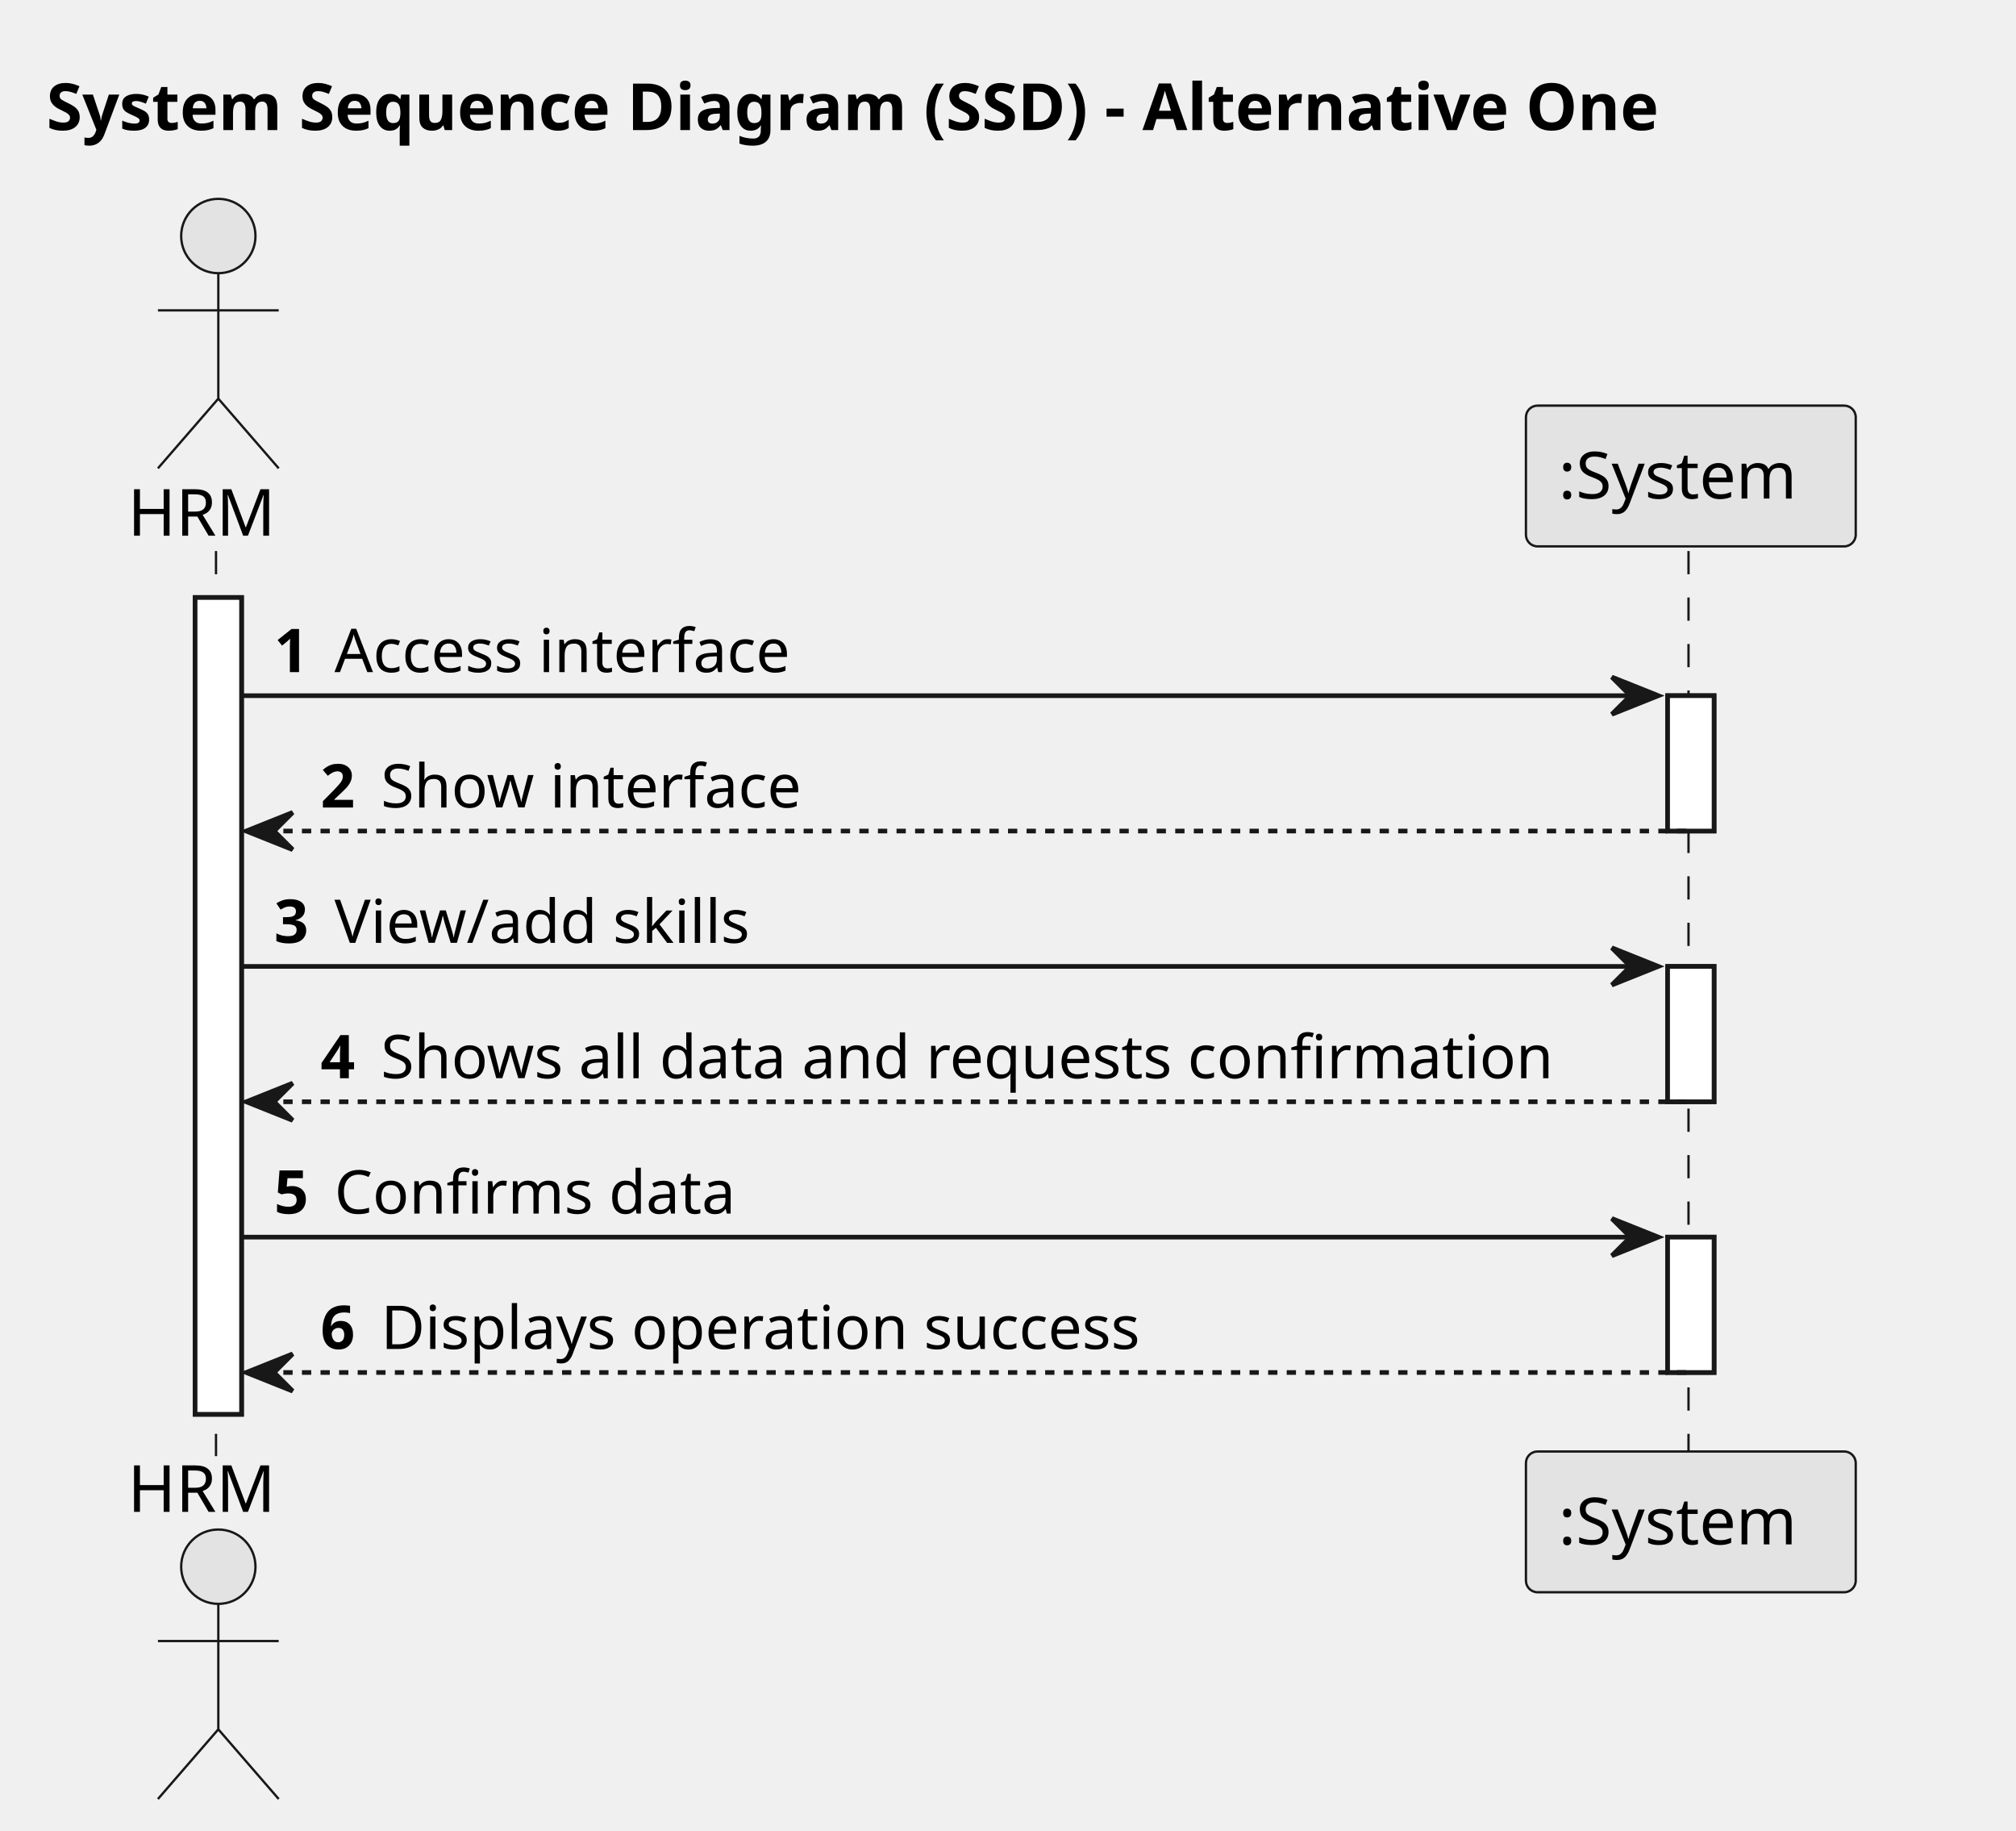
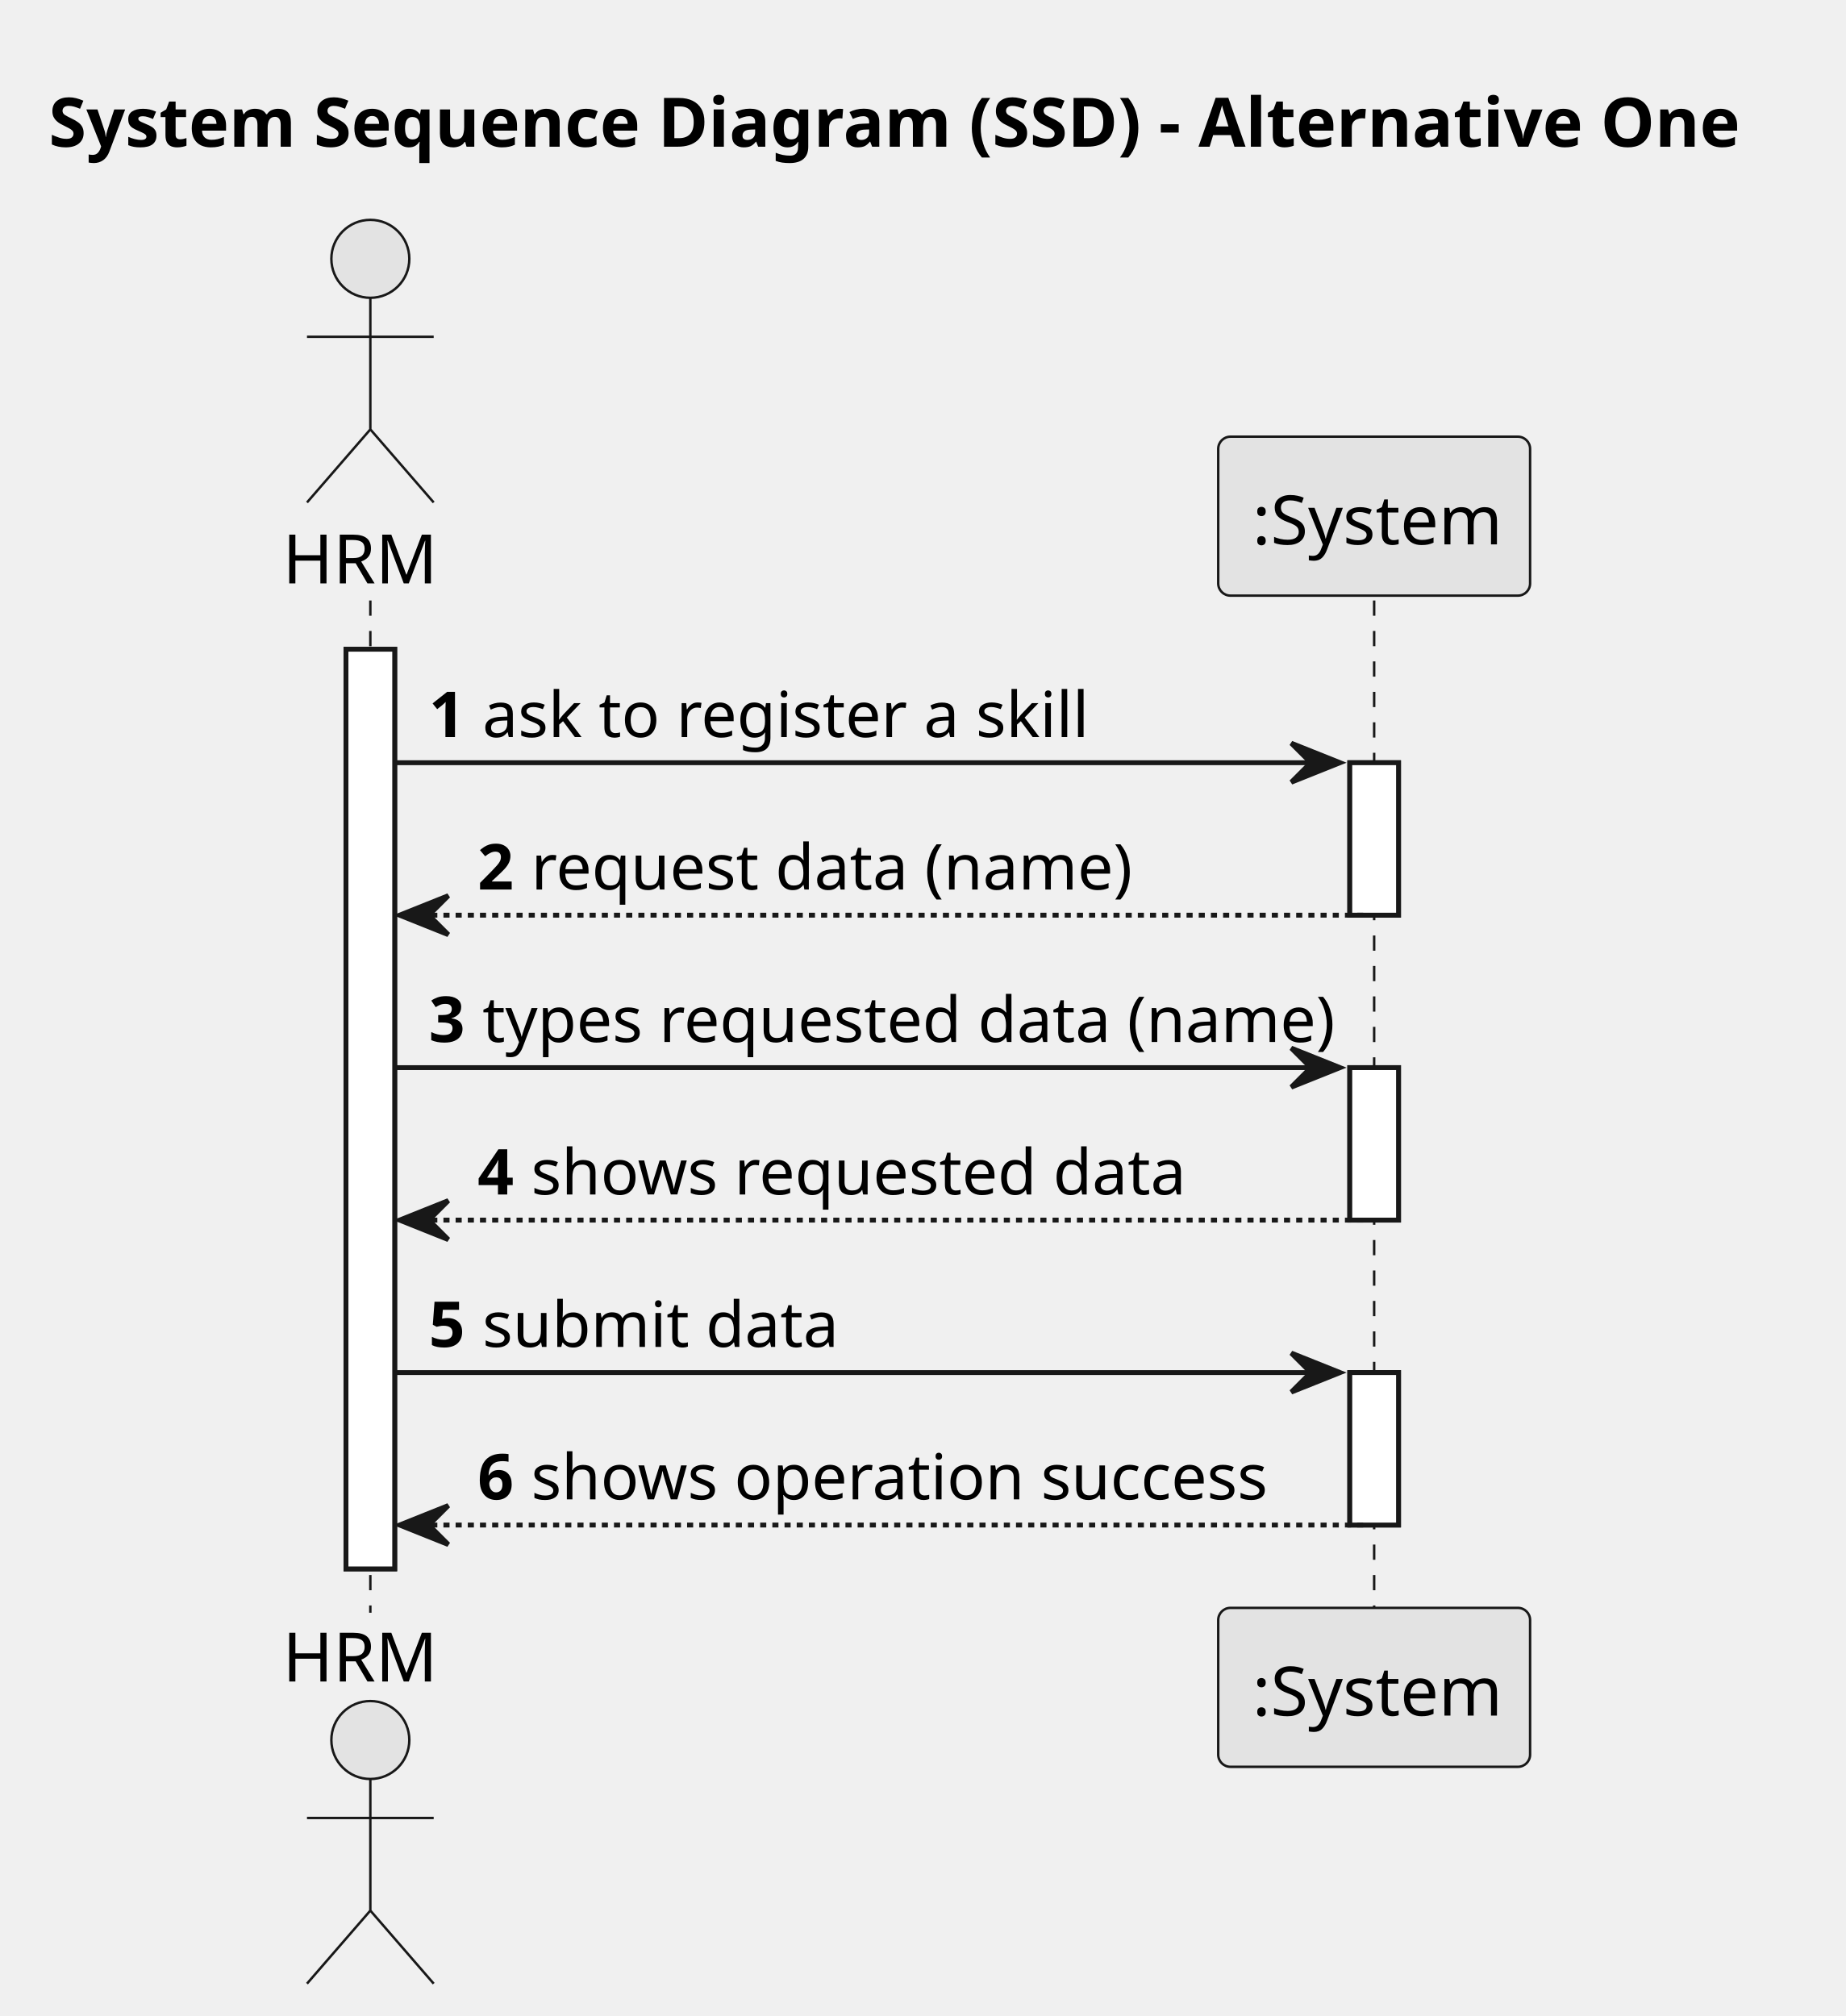
- <svg xmlns="http://www.w3.org/2000/svg" contentStyleType="text/css" height="394px" preserveAspectRatio="none" style="width:434px;height:394px;background:#FFFFFF;" version="1.1" viewBox="0 0 434 394" width="434px" zoomAndPan="magnify">
+ <svg xmlns="http://www.w3.org/2000/svg" contentStyleType="text/css" height="662.4px" preserveAspectRatio="none" style="width:606px;height:662px;background:#FFFFFF;" version="1.1" viewBox="0 0 606 662" width="606.4px" zoomAndPan="magnify">
  <defs />
  <g>
-     <text fill="#000000" font-family="sans-serif" font-size="14" font-weight="bold" lengthAdjust="spacing" textLength="406" x="10" y="27.995">System Sequence Diagram (SSD) - Alternative One</text>
-     <rect fill="#FFFFFF" height="175.797" style="stroke:#181818;stroke-width:1.0;" width="10" x="42" y="128.594" />
-     <rect fill="#FFFFFF" height="29.133" style="stroke:#181818;stroke-width:1.0;" width="10" x="359" y="149.727" />
-     <rect fill="#FFFFFF" height="29.133" style="stroke:#181818;stroke-width:1.0;" width="10" x="359" y="207.992" />
-     <rect fill="#FFFFFF" height="29.133" style="stroke:#181818;stroke-width:1.0;" width="10" x="359" y="266.258" />
-     <line style="stroke:#181818;stroke-width:0.5;stroke-dasharray:5.0,5.0;" x1="46.5" x2="46.5" y1="118.594" y2="313.391" />
-     <line style="stroke:#181818;stroke-width:0.5;stroke-dasharray:5.0,5.0;" x1="363.5" x2="363.5" y1="118.594" y2="313.391" />
-     <text fill="#000000" font-family="sans-serif" font-size="14" lengthAdjust="spacing" textLength="33" x="27.5" y="115.292">HRM</text>
-     <ellipse cx="47" cy="50.797" fill="#E3E3E3" rx="8" ry="8" style="stroke:#181818;stroke-width:0.5;" />
-     <path d="M47,58.797 L47,85.797 M34,66.797 L60,66.797 M47,85.797 L34,100.797 M47,85.797 L60,100.797 " fill="none" style="stroke:#181818;stroke-width:0.5;" />
-     <text fill="#000000" font-family="sans-serif" font-size="14" lengthAdjust="spacing" textLength="33" x="27.5" y="325.386">HRM</text>
-     <ellipse cx="47" cy="337.188" fill="#E3E3E3" rx="8" ry="8" style="stroke:#181818;stroke-width:0.5;" />
-     <path d="M47,345.188 L47,372.188 M34,353.188 L60,353.188 M47,372.188 L34,387.188 M47,372.188 L60,387.188 " fill="none" style="stroke:#181818;stroke-width:0.5;" />
-     <rect fill="#E3E3E3" height="30.297" rx="2.5" ry="2.5" style="stroke:#181818;stroke-width:0.5;" width="71" x="328.5" y="87.297" />
-     <text fill="#000000" font-family="sans-serif" font-size="14" lengthAdjust="spacing" textLength="57" x="335.5" y="107.292">:System</text>
-     <rect fill="#E3E3E3" height="30.297" rx="2.5" ry="2.5" style="stroke:#181818;stroke-width:0.5;" width="71" x="328.5" y="312.391" />
-     <text fill="#000000" font-family="sans-serif" font-size="14" lengthAdjust="spacing" textLength="57" x="335.5" y="332.386">:System</text>
-     <rect fill="#FFFFFF" height="175.797" style="stroke:#181818;stroke-width:1.0;" width="10" x="42" y="128.594" />
-     <rect fill="#FFFFFF" height="29.133" style="stroke:#181818;stroke-width:1.0;" width="10" x="359" y="149.727" />
-     <rect fill="#FFFFFF" height="29.133" style="stroke:#181818;stroke-width:1.0;" width="10" x="359" y="207.992" />
-     <rect fill="#FFFFFF" height="29.133" style="stroke:#181818;stroke-width:1.0;" width="10" x="359" y="266.258" />
-     <polygon fill="#181818" points="347,145.727,357,149.727,347,153.727,351,149.727" style="stroke:#181818;stroke-width:1.0;" />
-     <line style="stroke:#181818;stroke-width:1.0;" x1="52" x2="353" y1="149.727" y2="149.727" />
-     <text fill="#000000" font-family="sans-serif" font-size="13" font-weight="bold" lengthAdjust="spacing" textLength="9" x="59" y="144.661">1</text>
-     <text fill="#000000" font-family="sans-serif" font-size="13" lengthAdjust="spacing" textLength="107" x="72" y="144.661">Access interface</text>
-     <polygon fill="#181818" points="63,174.859,53,178.859,63,182.859,59,178.859" style="stroke:#181818;stroke-width:1.0;" />
-     <line style="stroke:#181818;stroke-width:1.0;stroke-dasharray:2.0,2.0;" x1="57" x2="363" y1="178.859" y2="178.859" />
-     <text fill="#000000" font-family="sans-serif" font-size="13" font-weight="bold" lengthAdjust="spacing" textLength="9" x="69" y="173.793">2</text>
-     <text fill="#000000" font-family="sans-serif" font-size="13" lengthAdjust="spacing" textLength="97" x="82" y="173.793">Show interface</text>
-     <polygon fill="#181818" points="347,203.992,357,207.992,347,211.992,351,207.992" style="stroke:#181818;stroke-width:1.0;" />
-     <line style="stroke:#181818;stroke-width:1.0;" x1="52" x2="353" y1="207.992" y2="207.992" />
-     <text fill="#000000" font-family="sans-serif" font-size="13" font-weight="bold" lengthAdjust="spacing" textLength="9" x="59" y="202.926">3</text>
-     <text fill="#000000" font-family="sans-serif" font-size="13" lengthAdjust="spacing" textLength="98" x="72" y="202.926">View/add skills</text>
-     <polygon fill="#181818" points="63,233.125,53,237.125,63,241.125,59,237.125" style="stroke:#181818;stroke-width:1.0;" />
-     <line style="stroke:#181818;stroke-width:1.0;stroke-dasharray:2.0,2.0;" x1="57" x2="363" y1="237.125" y2="237.125" />
-     <text fill="#000000" font-family="sans-serif" font-size="13" font-weight="bold" lengthAdjust="spacing" textLength="9" x="69" y="232.059">4</text>
-     <text fill="#000000" font-family="sans-serif" font-size="13" lengthAdjust="spacing" textLength="270" x="82" y="232.059">Shows all data and requests confirmation</text>
-     <polygon fill="#181818" points="347,262.258,357,266.258,347,270.258,351,266.258" style="stroke:#181818;stroke-width:1.0;" />
-     <line style="stroke:#181818;stroke-width:1.0;" x1="52" x2="353" y1="266.258" y2="266.258" />
-     <text fill="#000000" font-family="sans-serif" font-size="13" font-weight="bold" lengthAdjust="spacing" textLength="9" x="59" y="261.192">5</text>
-     <text fill="#000000" font-family="sans-serif" font-size="13" lengthAdjust="spacing" textLength="92" x="72" y="261.192">Confirms data</text>
-     <polygon fill="#181818" points="63,291.391,53,295.391,63,299.391,59,295.391" style="stroke:#181818;stroke-width:1.0;" />
-     <line style="stroke:#181818;stroke-width:1.0;stroke-dasharray:2.0,2.0;" x1="57" x2="363" y1="295.391" y2="295.391" />
-     <text fill="#000000" font-family="sans-serif" font-size="13" font-weight="bold" lengthAdjust="spacing" textLength="9" x="69" y="290.325">6</text>
-     <text fill="#000000" font-family="sans-serif" font-size="13" lengthAdjust="spacing" textLength="177" x="82" y="290.325">Displays operation success</text>
+     <text fill="#000000" font-family="sans-serif" font-size="22.4" font-weight="bold" lengthAdjust="spacing" textLength="561.6" x="16" y="48.172">System Sequence Diagram (SSD) - Alternative One</text>
+     <rect fill="#FFFFFF" height="301.994" style="stroke:#181818;stroke-width:1.6;" width="16" x="113.6" y="213.188" />
+     <rect fill="#FFFFFF" height="50.066" style="stroke:#181818;stroke-width:1.6;" width="16" x="443.2" y="250.453" />
+     <rect fill="#FFFFFF" height="50.066" style="stroke:#181818;stroke-width:1.6;" width="16" x="443.2" y="350.584" />
+     <rect fill="#FFFFFF" height="50.066" style="stroke:#181818;stroke-width:1.6;" width="16" x="443.2" y="450.716" />
+     <line style="stroke:#181818;stroke-width:0.8;stroke-dasharray:5.0,5.0;" x1="121.6" x2="121.6" y1="197.188" y2="529.581" />
+     <line style="stroke:#181818;stroke-width:0.8;stroke-dasharray:5.0,5.0;" x1="451.2" x2="451.2" y1="197.188" y2="529.581" />
+     <text fill="#000000" font-family="sans-serif" font-size="22.4" lengthAdjust="spacing" textLength="48" x="92.8" y="191.566">HRM</text>
+     <ellipse cx="121.6" cy="84.994" fill="#E3E3E3" rx="12.8" ry="12.8" style="stroke:#181818;stroke-width:0.8;" />
+     <path d="M121.6,97.794 L121.6,140.994 M100.8,110.594 L142.4,110.594 M121.6,140.994 L100.8,164.994 M121.6,140.994 L142.4,164.994 " fill="none" style="stroke:#181818;stroke-width:0.8;" />
+     <text fill="#000000" font-family="sans-serif" font-size="22.4" lengthAdjust="spacing" textLength="48" x="92.8" y="552.153">HRM</text>
+     <ellipse cx="121.6" cy="571.375" fill="#E3E3E3" rx="12.8" ry="12.8" style="stroke:#181818;stroke-width:0.8;" />
+     <path d="M121.6,584.175 L121.6,627.375 M100.8,596.975 L142.4,596.975 M121.6,627.375 L100.8,651.375 M121.6,627.375 L142.4,651.375 " fill="none" style="stroke:#181818;stroke-width:0.8;" />
+     <rect fill="#E3E3E3" height="52.194" rx="4" ry="4" style="stroke:#181818;stroke-width:0.8;" width="102.4" x="400" y="143.394" />
+     <text fill="#000000" font-family="sans-serif" font-size="22.4" lengthAdjust="spacing" textLength="80" x="411.2" y="178.766">:System</text>
+     <rect fill="#E3E3E3" height="52.194" rx="4" ry="4" style="stroke:#181818;stroke-width:0.8;" width="102.4" x="400" y="527.981" />
+     <text fill="#000000" font-family="sans-serif" font-size="22.4" lengthAdjust="spacing" textLength="80" x="411.2" y="563.353">:System</text>
+     <rect fill="#FFFFFF" height="301.994" style="stroke:#181818;stroke-width:1.6;" width="16" x="113.6" y="213.188" />
+     <rect fill="#FFFFFF" height="50.066" style="stroke:#181818;stroke-width:1.6;" width="16" x="443.2" y="250.453" />
+     <rect fill="#FFFFFF" height="50.066" style="stroke:#181818;stroke-width:1.6;" width="16" x="443.2" y="350.584" />
+     <rect fill="#FFFFFF" height="50.066" style="stroke:#181818;stroke-width:1.6;" width="16" x="443.2" y="450.716" />
+     <polygon fill="#181818" points="424,244.053,440,250.453,424,256.853,430.4,250.453" style="stroke:#181818;stroke-width:1.6;" />
+     <line style="stroke:#181818;stroke-width:1.6;" x1="129.6" x2="433.6" y1="250.453" y2="250.453" />
+     <text fill="#000000" font-family="sans-serif" font-size="20.8" font-weight="bold" lengthAdjust="spacing" textLength="11.2" x="140.8" y="242.033">1</text>
+     <text fill="#000000" font-family="sans-serif" font-size="20.8" lengthAdjust="spacing" textLength="193.6" x="158.4" y="242.033">ask to register a skill</text>
+     <polygon fill="#181818" points="147.2,294.119,131.2,300.519,147.2,306.919,140.8,300.519" style="stroke:#181818;stroke-width:1.6;" />
+     <line style="stroke:#181818;stroke-width:1.6;stroke-dasharray:2.0,2.0;" x1="137.6" x2="449.6" y1="300.519" y2="300.519" />
+     <text fill="#000000" font-family="sans-serif" font-size="20.8" font-weight="bold" lengthAdjust="spacing" textLength="11.2" x="156.8" y="292.098">2</text>
+     <text fill="#000000" font-family="sans-serif" font-size="20.8" lengthAdjust="spacing" textLength="185.6" x="174.4" y="292.098">request data (name)</text>
+     <polygon fill="#181818" points="424,344.184,440,350.584,424,356.984,430.4,350.584" style="stroke:#181818;stroke-width:1.6;" />
+     <line style="stroke:#181818;stroke-width:1.6;" x1="129.6" x2="433.6" y1="350.584" y2="350.584" />
+     <text fill="#000000" font-family="sans-serif" font-size="20.8" font-weight="bold" lengthAdjust="spacing" textLength="11.2" x="140.8" y="342.164">3</text>
+     <text fill="#000000" font-family="sans-serif" font-size="20.8" lengthAdjust="spacing" textLength="265.6" x="158.4" y="342.164">types requested data (name)</text>
+     <polygon fill="#181818" points="147.2,394.25,131.2,400.65,147.2,407.05,140.8,400.65" style="stroke:#181818;stroke-width:1.6;" />
+     <line style="stroke:#181818;stroke-width:1.6;stroke-dasharray:2.0,2.0;" x1="137.6" x2="449.6" y1="400.65" y2="400.65" />
+     <text fill="#000000" font-family="sans-serif" font-size="20.8" font-weight="bold" lengthAdjust="spacing" textLength="11.2" x="156.8" y="392.23">4</text>
+     <text fill="#000000" font-family="sans-serif" font-size="20.8" lengthAdjust="spacing" textLength="203.2" x="174.4" y="392.23">shows requested data</text>
+     <polygon fill="#181818" points="424,444.316,440,450.716,424,457.116,430.4,450.716" style="stroke:#181818;stroke-width:1.6;" />
+     <line style="stroke:#181818;stroke-width:1.6;" x1="129.6" x2="433.6" y1="450.716" y2="450.716" />
+     <text fill="#000000" font-family="sans-serif" font-size="20.8" font-weight="bold" lengthAdjust="spacing" textLength="11.2" x="140.8" y="442.295">5</text>
+     <text fill="#000000" font-family="sans-serif" font-size="20.8" lengthAdjust="spacing" textLength="108.8" x="158.4" y="442.295">submit data</text>
+     <polygon fill="#181818" points="147.2,494.381,131.2,500.781,147.2,507.181,140.8,500.781" style="stroke:#181818;stroke-width:1.6;" />
+     <line style="stroke:#181818;stroke-width:1.6;stroke-dasharray:2.0,2.0;" x1="137.6" x2="449.6" y1="500.781" y2="500.781" />
+     <text fill="#000000" font-family="sans-serif" font-size="20.8" font-weight="bold" lengthAdjust="spacing" textLength="11.2" x="156.8" y="492.361">6</text>
+     <text fill="#000000" font-family="sans-serif" font-size="20.8" lengthAdjust="spacing" textLength="235.2" x="174.4" y="492.361">shows operation success</text>
  </g>
</svg>
